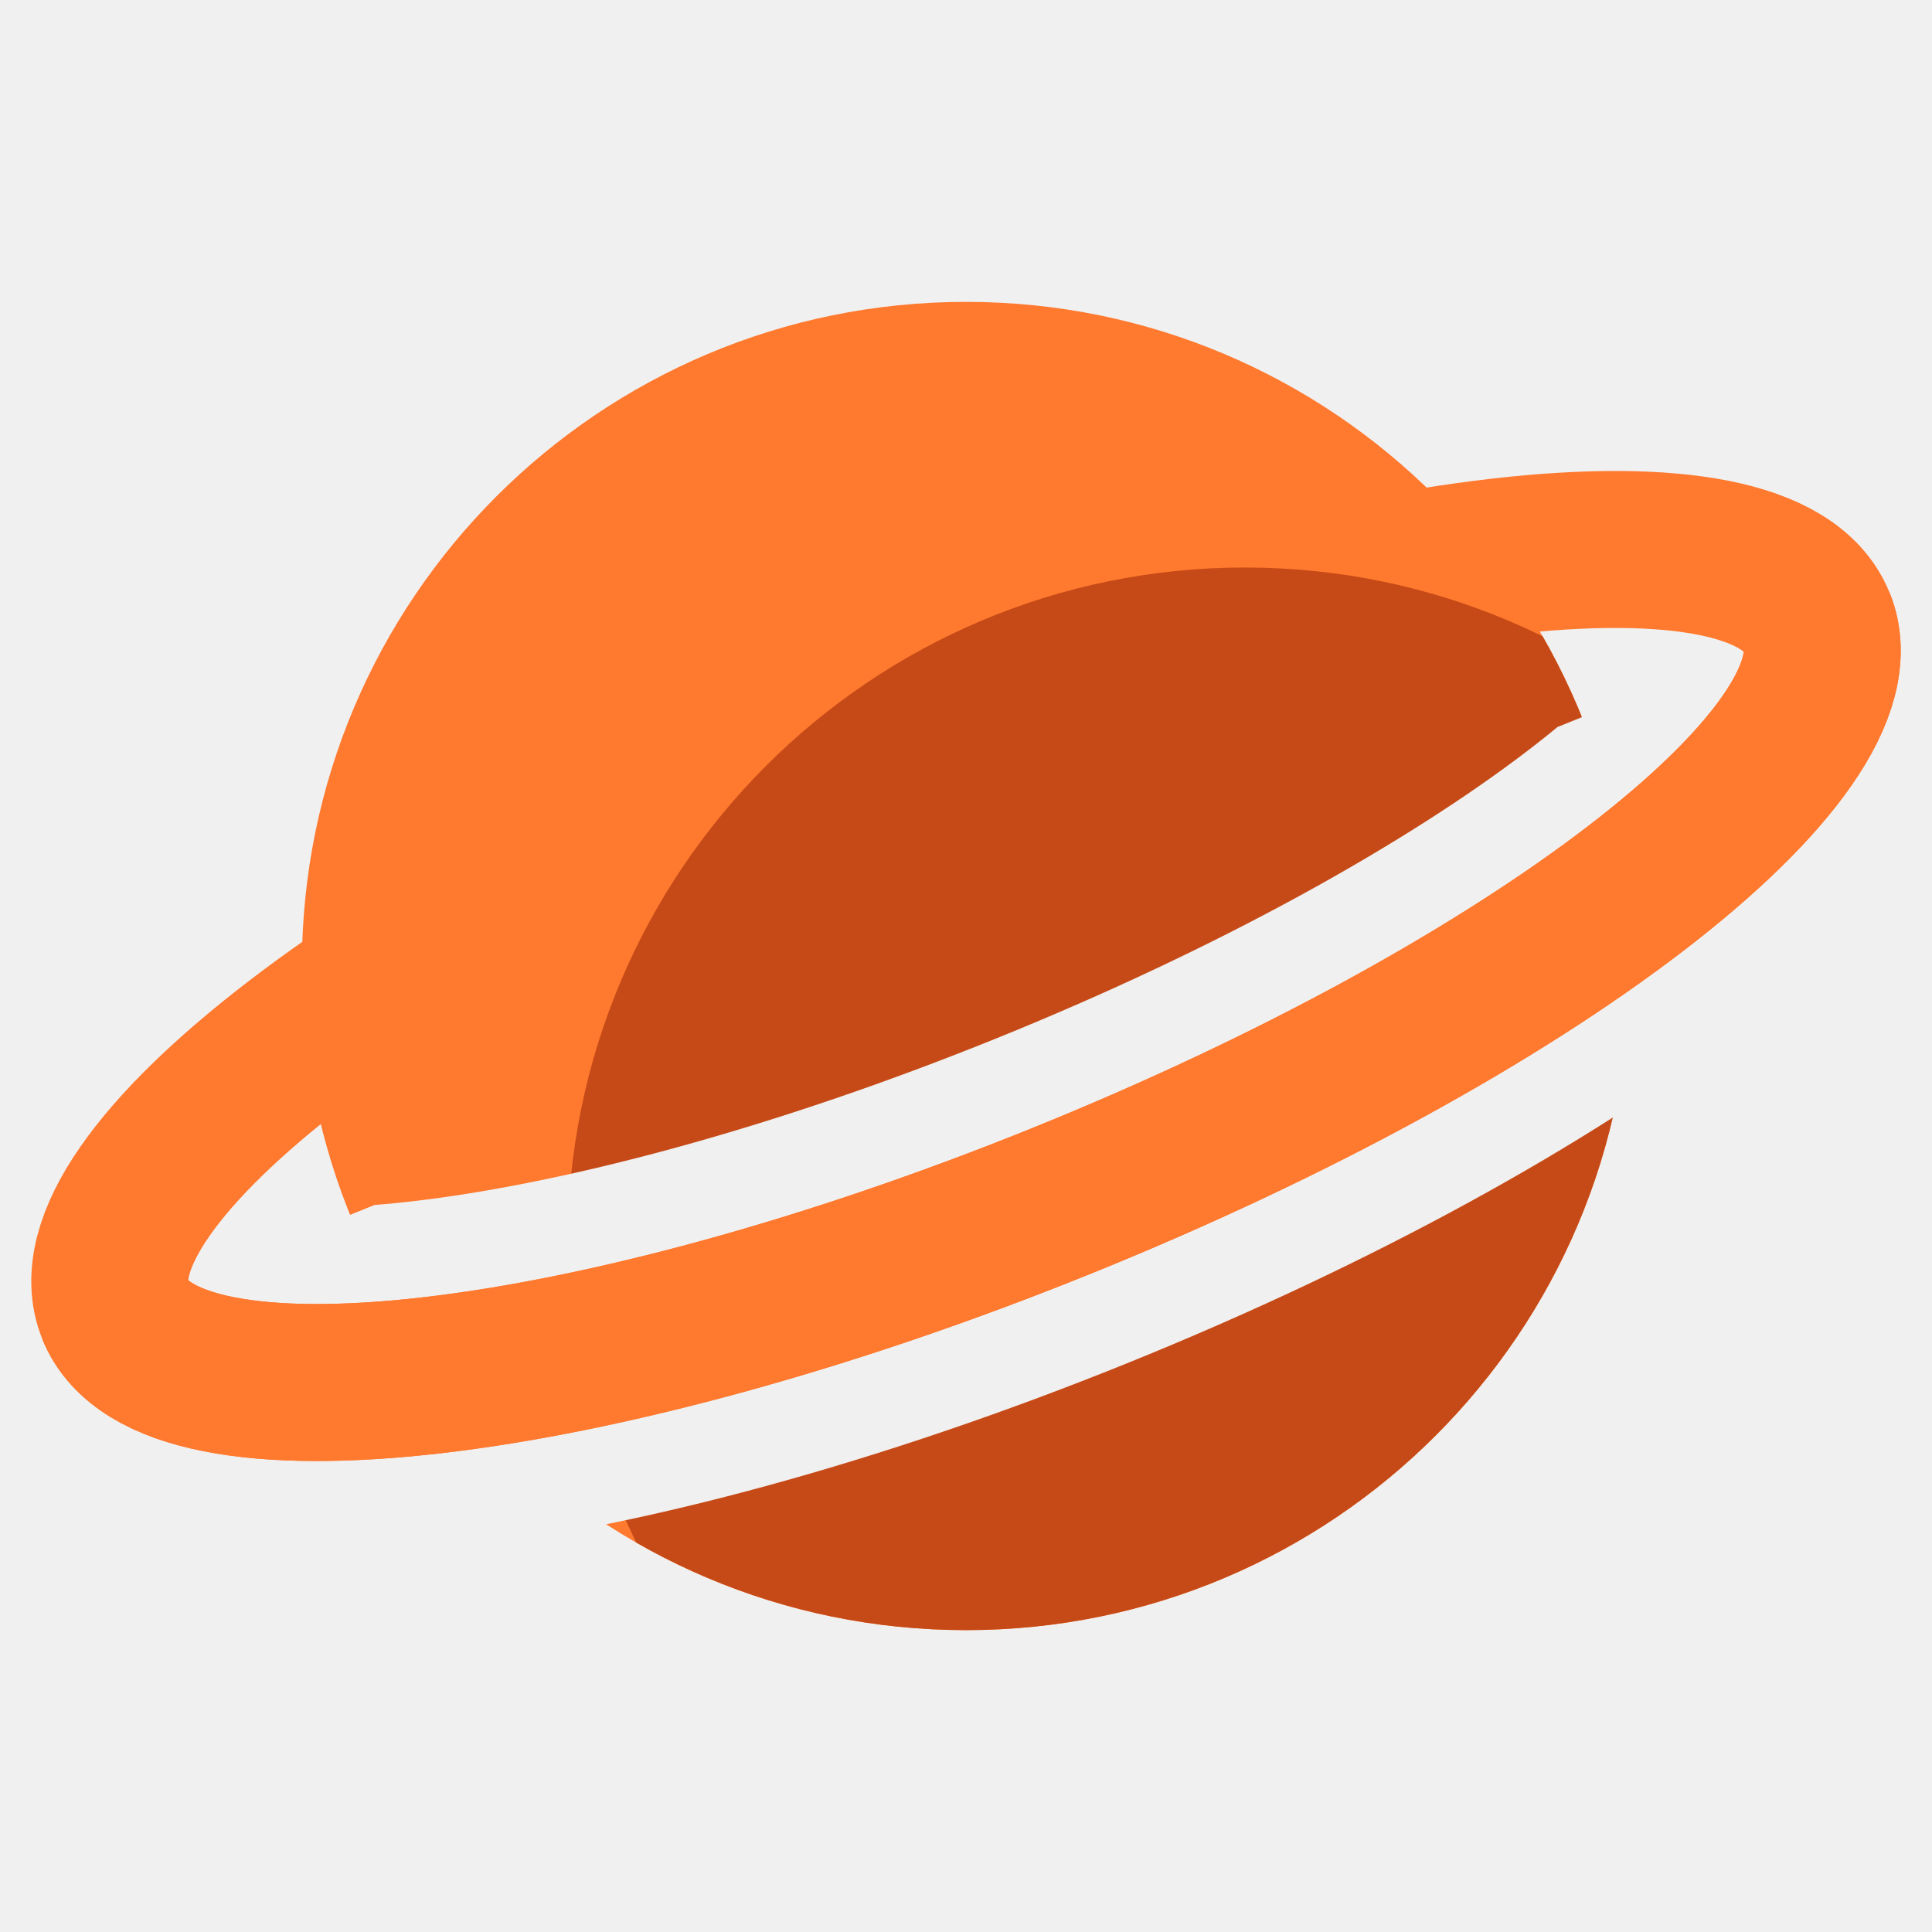
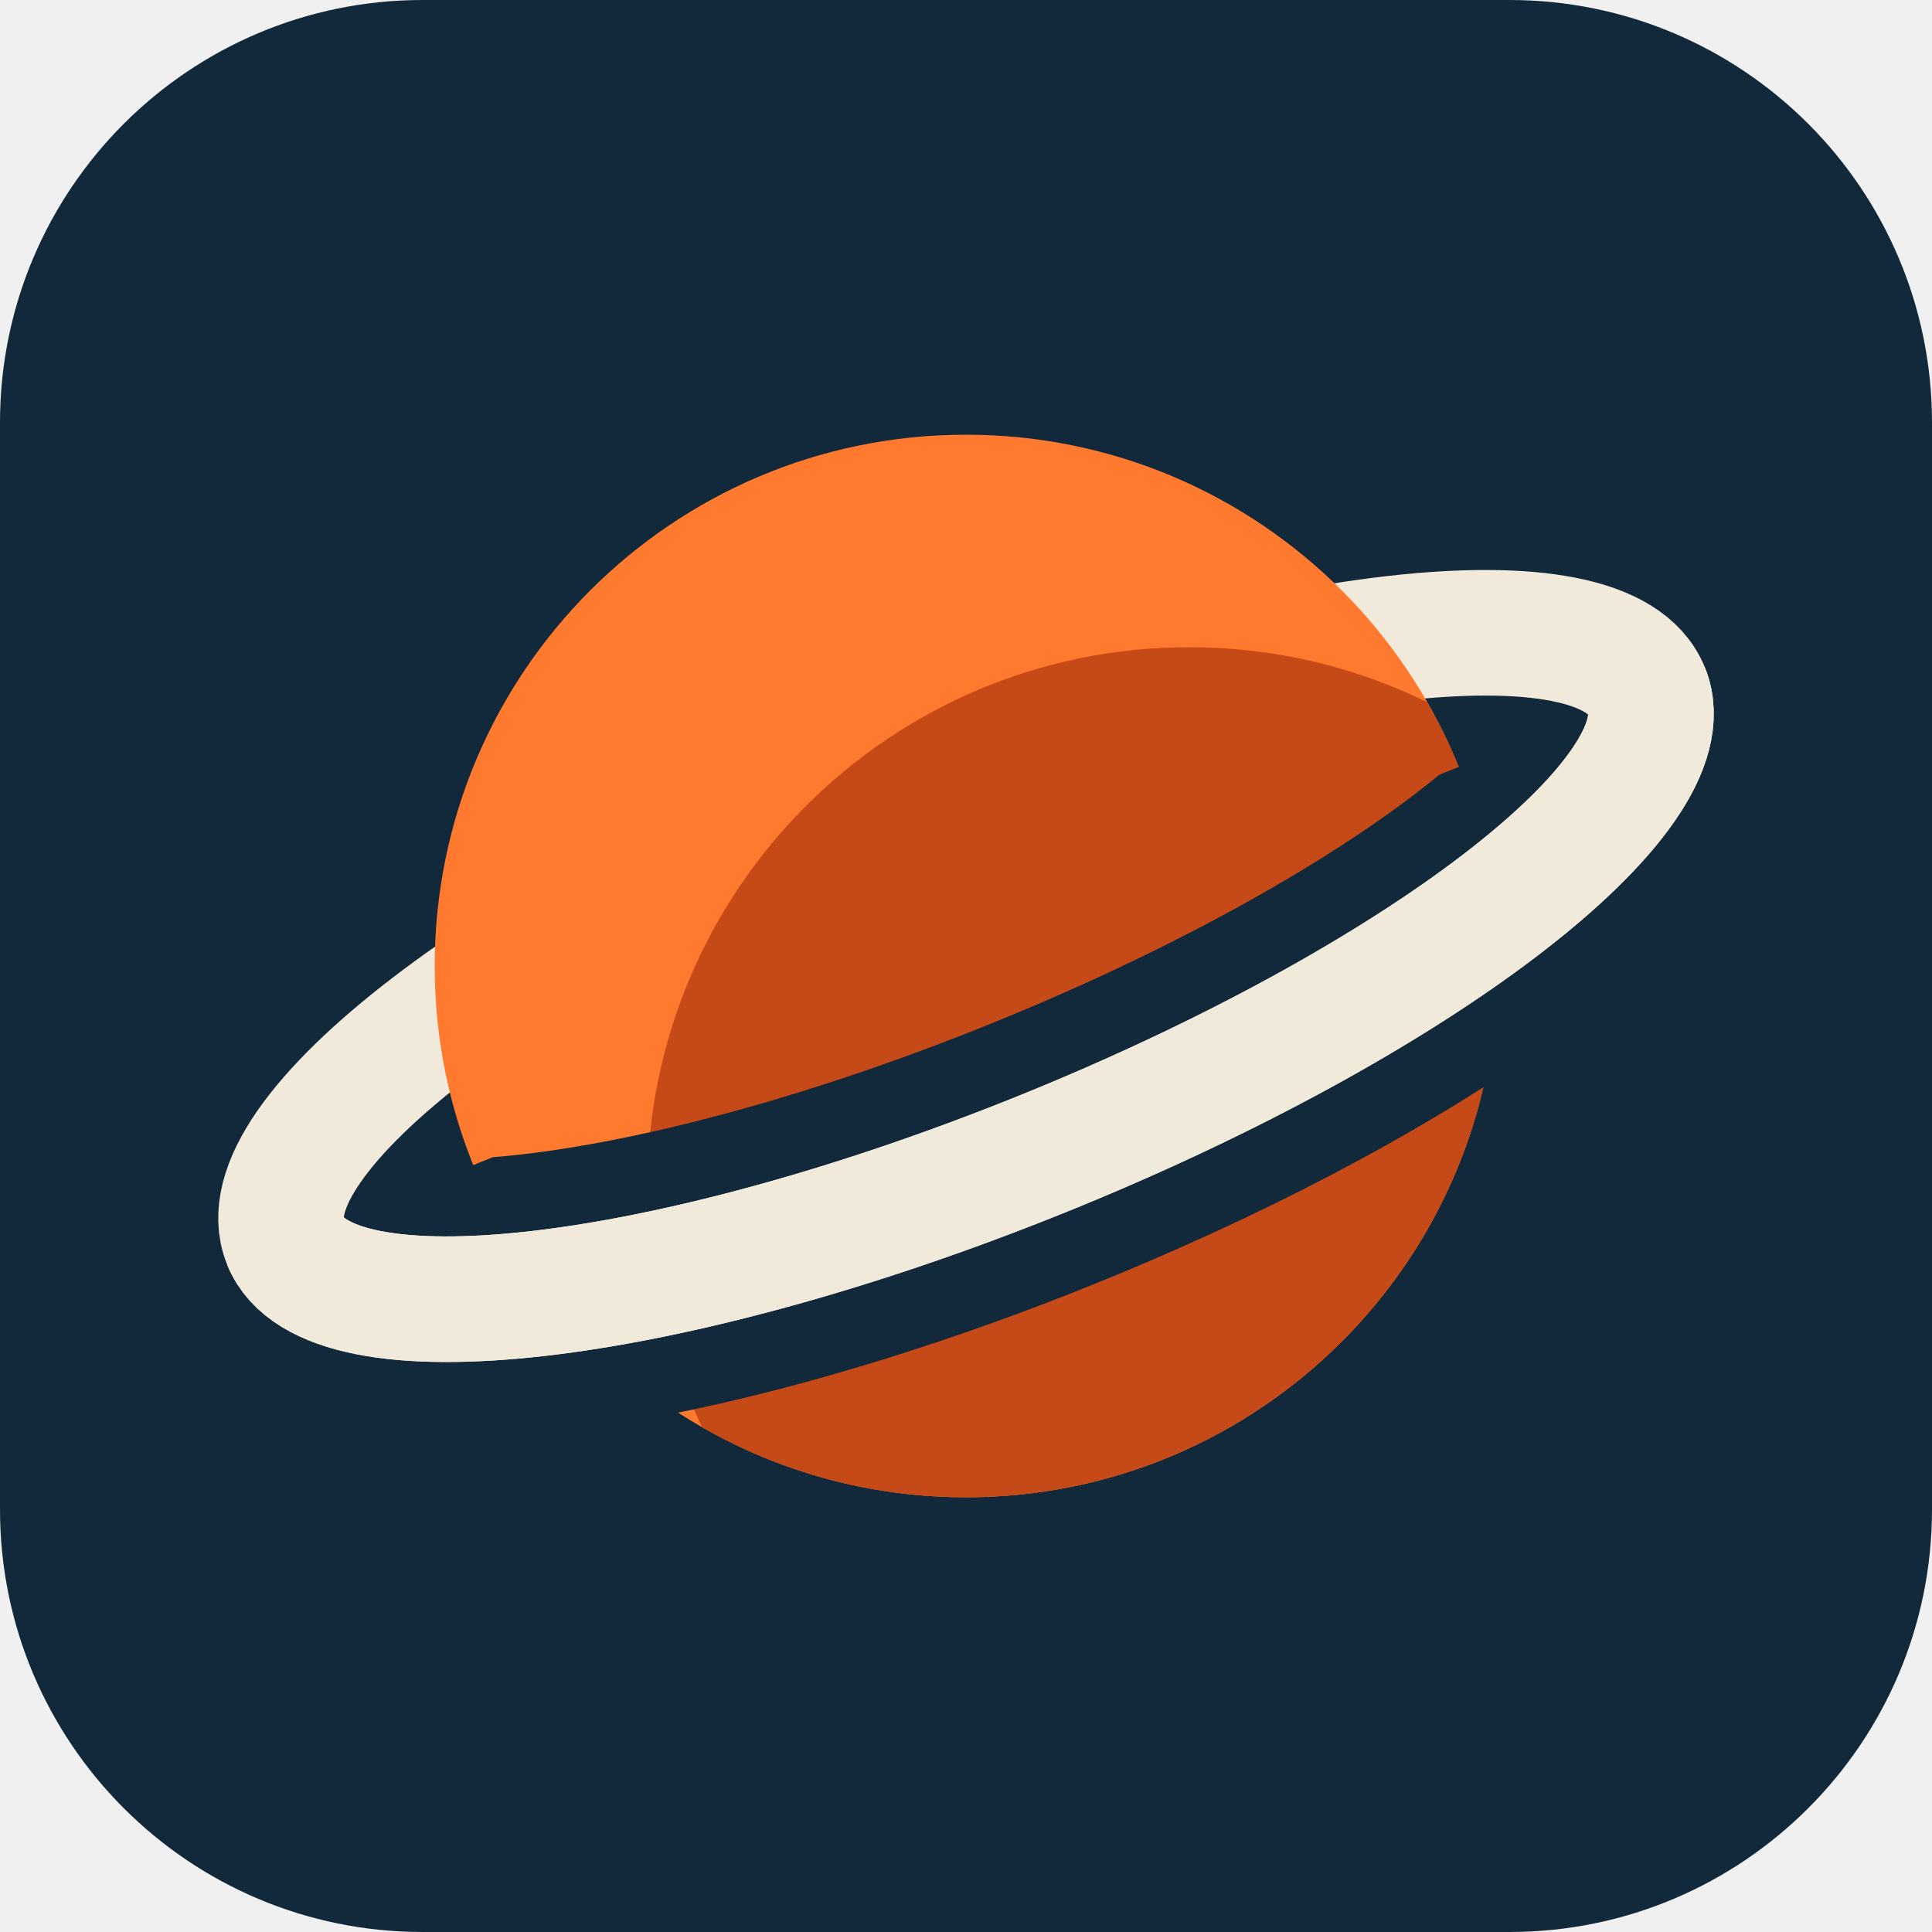
<svg xmlns="http://www.w3.org/2000/svg" viewBox="0 0 32 32">
  <defs>
    <clipPath id="front">
      <path d="M-8 16H40V40H-8Z" transform="rotate(-22 16 16)" />
    </clipPath>
    <clipPath id="globe">
      <circle cx="16" cy="16" r="11" />
    </clipPath>
    <mask id="gap" maskUnits="userSpaceOnUse" x="-8" y="-8" width="48" height="48">
      <rect x="-8" y="-8" width="48" height="48" fill="#fff" />
      <g clip-path="url(#front)">
        <ellipse cx="16" cy="16" rx="15.2" ry="4.2" transform="rotate(-22 16 16)" fill="none" stroke="#000" stroke-width="5.8" />
      </g>
    </mask>
  </defs>
-   <ellipse cx="16" cy="16" rx="15.2" ry="4.2" transform="rotate(-22 16 16)" fill="none" stroke="#ff792e" stroke-width="2.6" />
-   <g mask="url(#gap)">
-     <circle cx="16" cy="16" r="11" fill="#ff792e" />
-     <circle cx="20.62" cy="20.62" r="11.22" fill="#c64a17" clip-path="url(#globe)" />
-   </g>
-   <g clip-path="url(#front)">
-     <ellipse cx="16" cy="16" rx="15.2" ry="4.2" transform="rotate(-22 16 16)" fill="none" stroke="#ff792e" stroke-width="2.6" />
+   <rect width="32" height="32" rx="7" fill="#11293b" />
+   <g transform="translate(3.2 3.2) scale(0.8)">
+     <ellipse cx="16" cy="16" rx="15.2" ry="4.2" transform="rotate(-22 16 16)" fill="none" stroke="#f1eadb" stroke-width="2.6" />
+     <g mask="url(#gap)">
+       <circle cx="16" cy="16" r="11" fill="#ff792e" />
+       <circle cx="20.62" cy="20.62" r="11.22" fill="#c64a17" clip-path="url(#globe)" />
+     </g>
+     <g clip-path="url(#front)">
+       <ellipse cx="16" cy="16" rx="15.2" ry="4.2" transform="rotate(-22 16 16)" fill="none" stroke="#f1eadb" stroke-width="2.6" />
+     </g>
  </g>
</svg>
